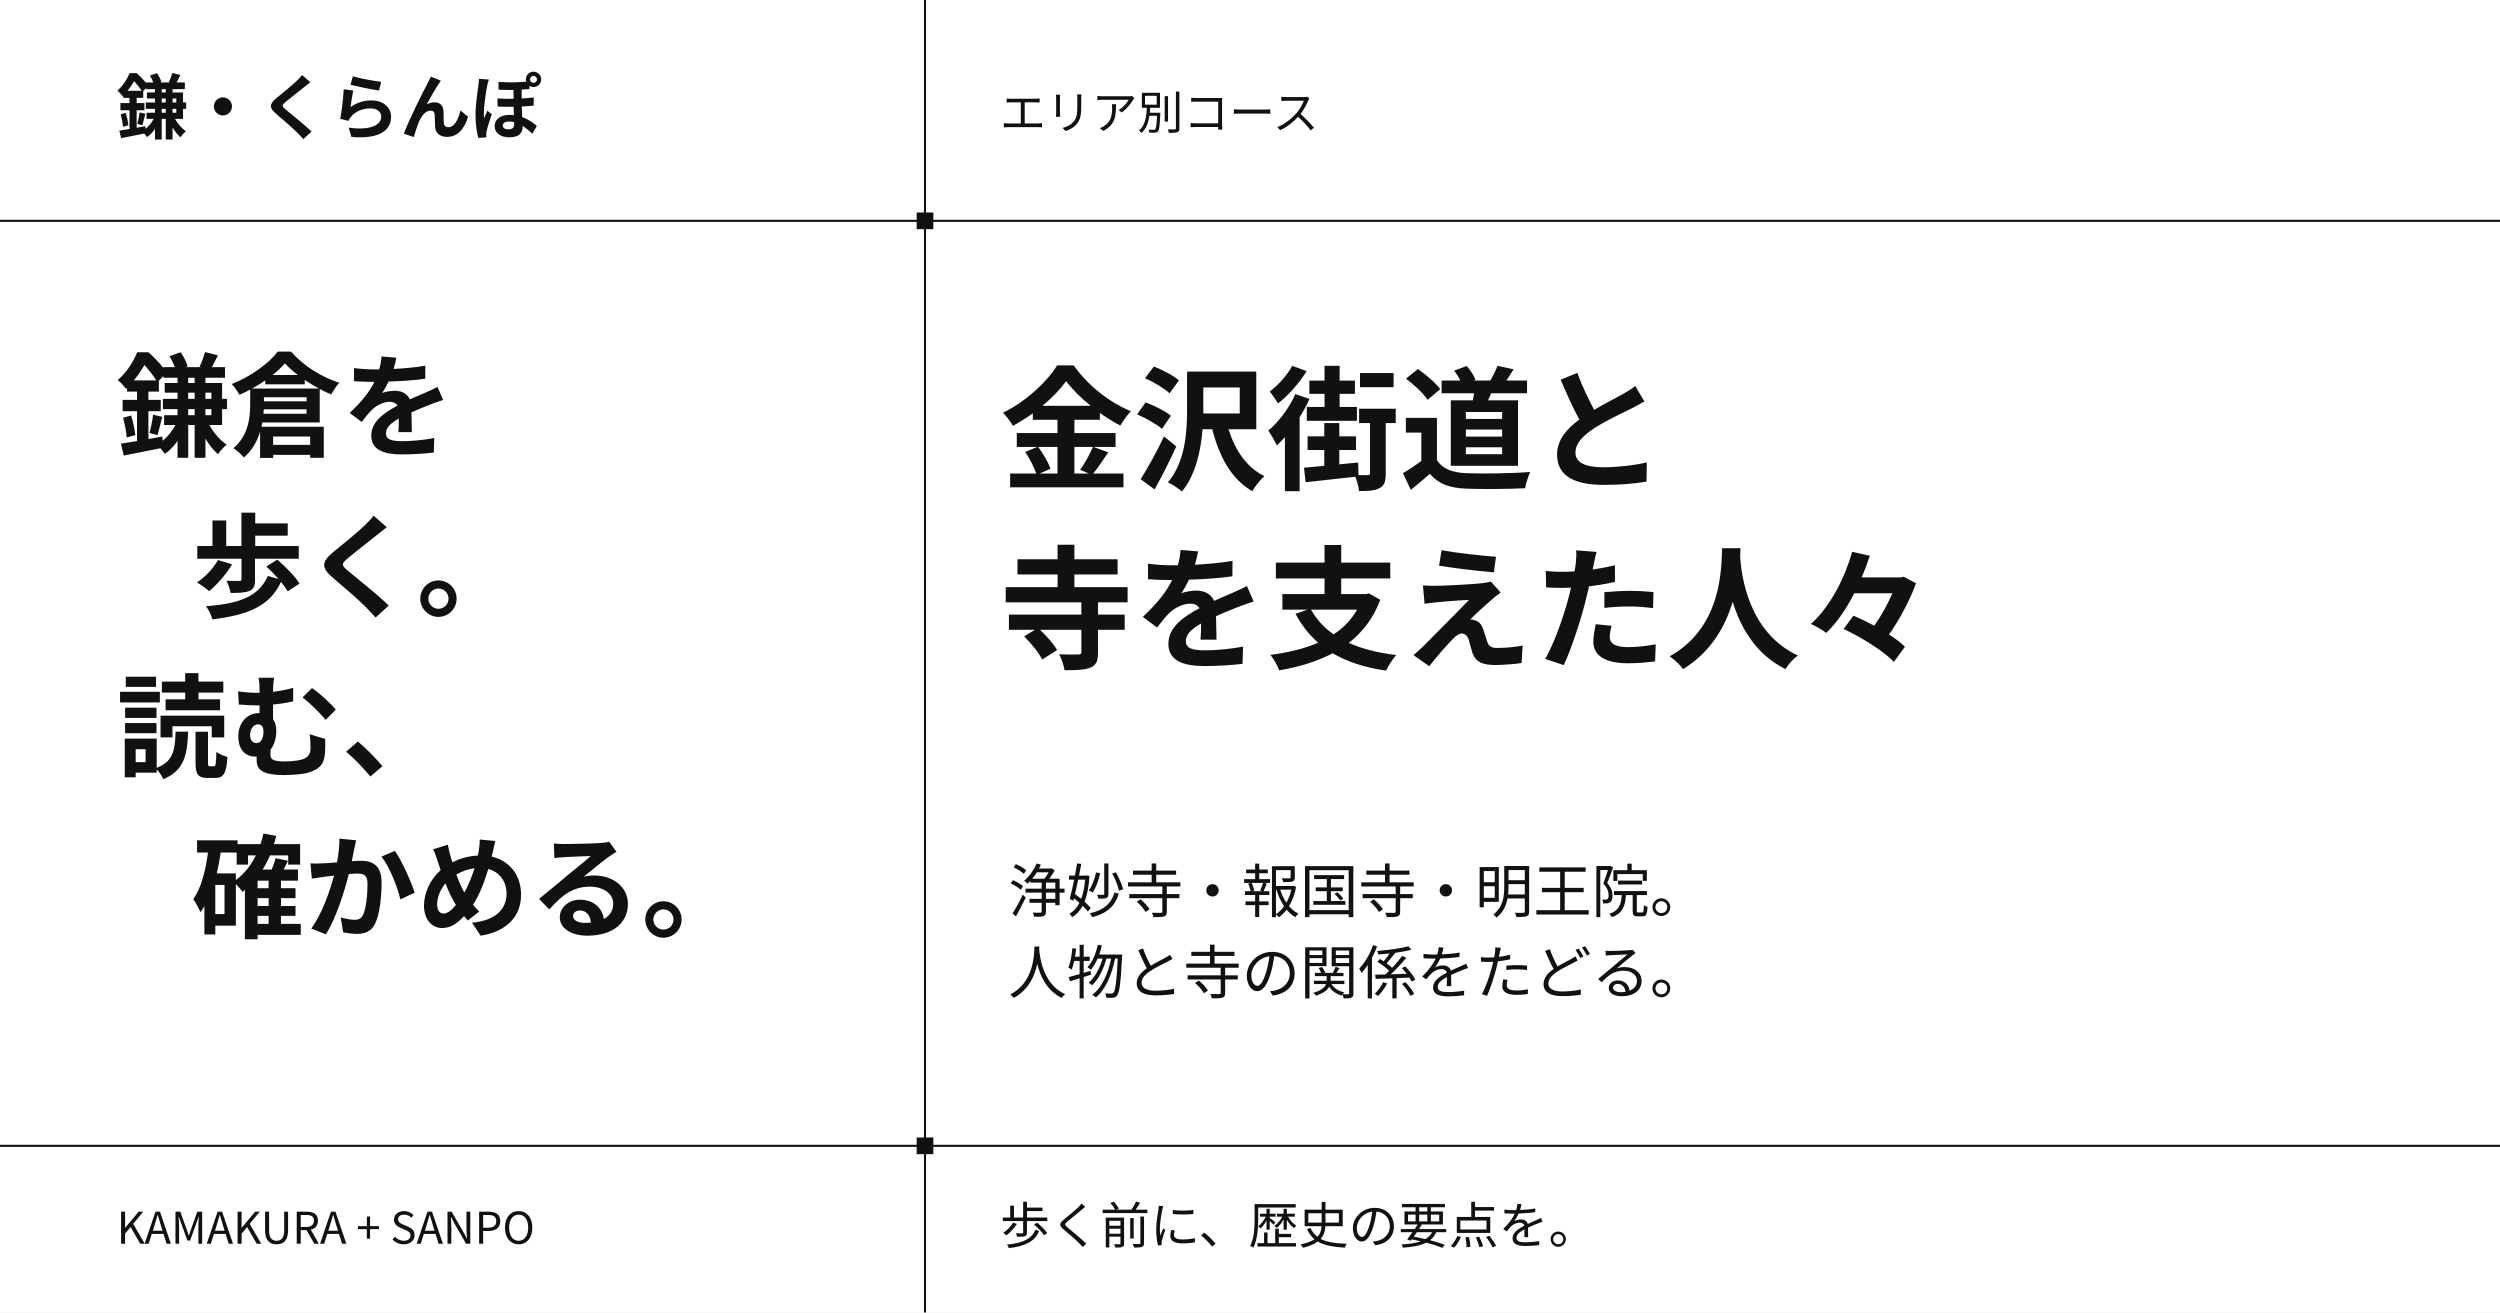
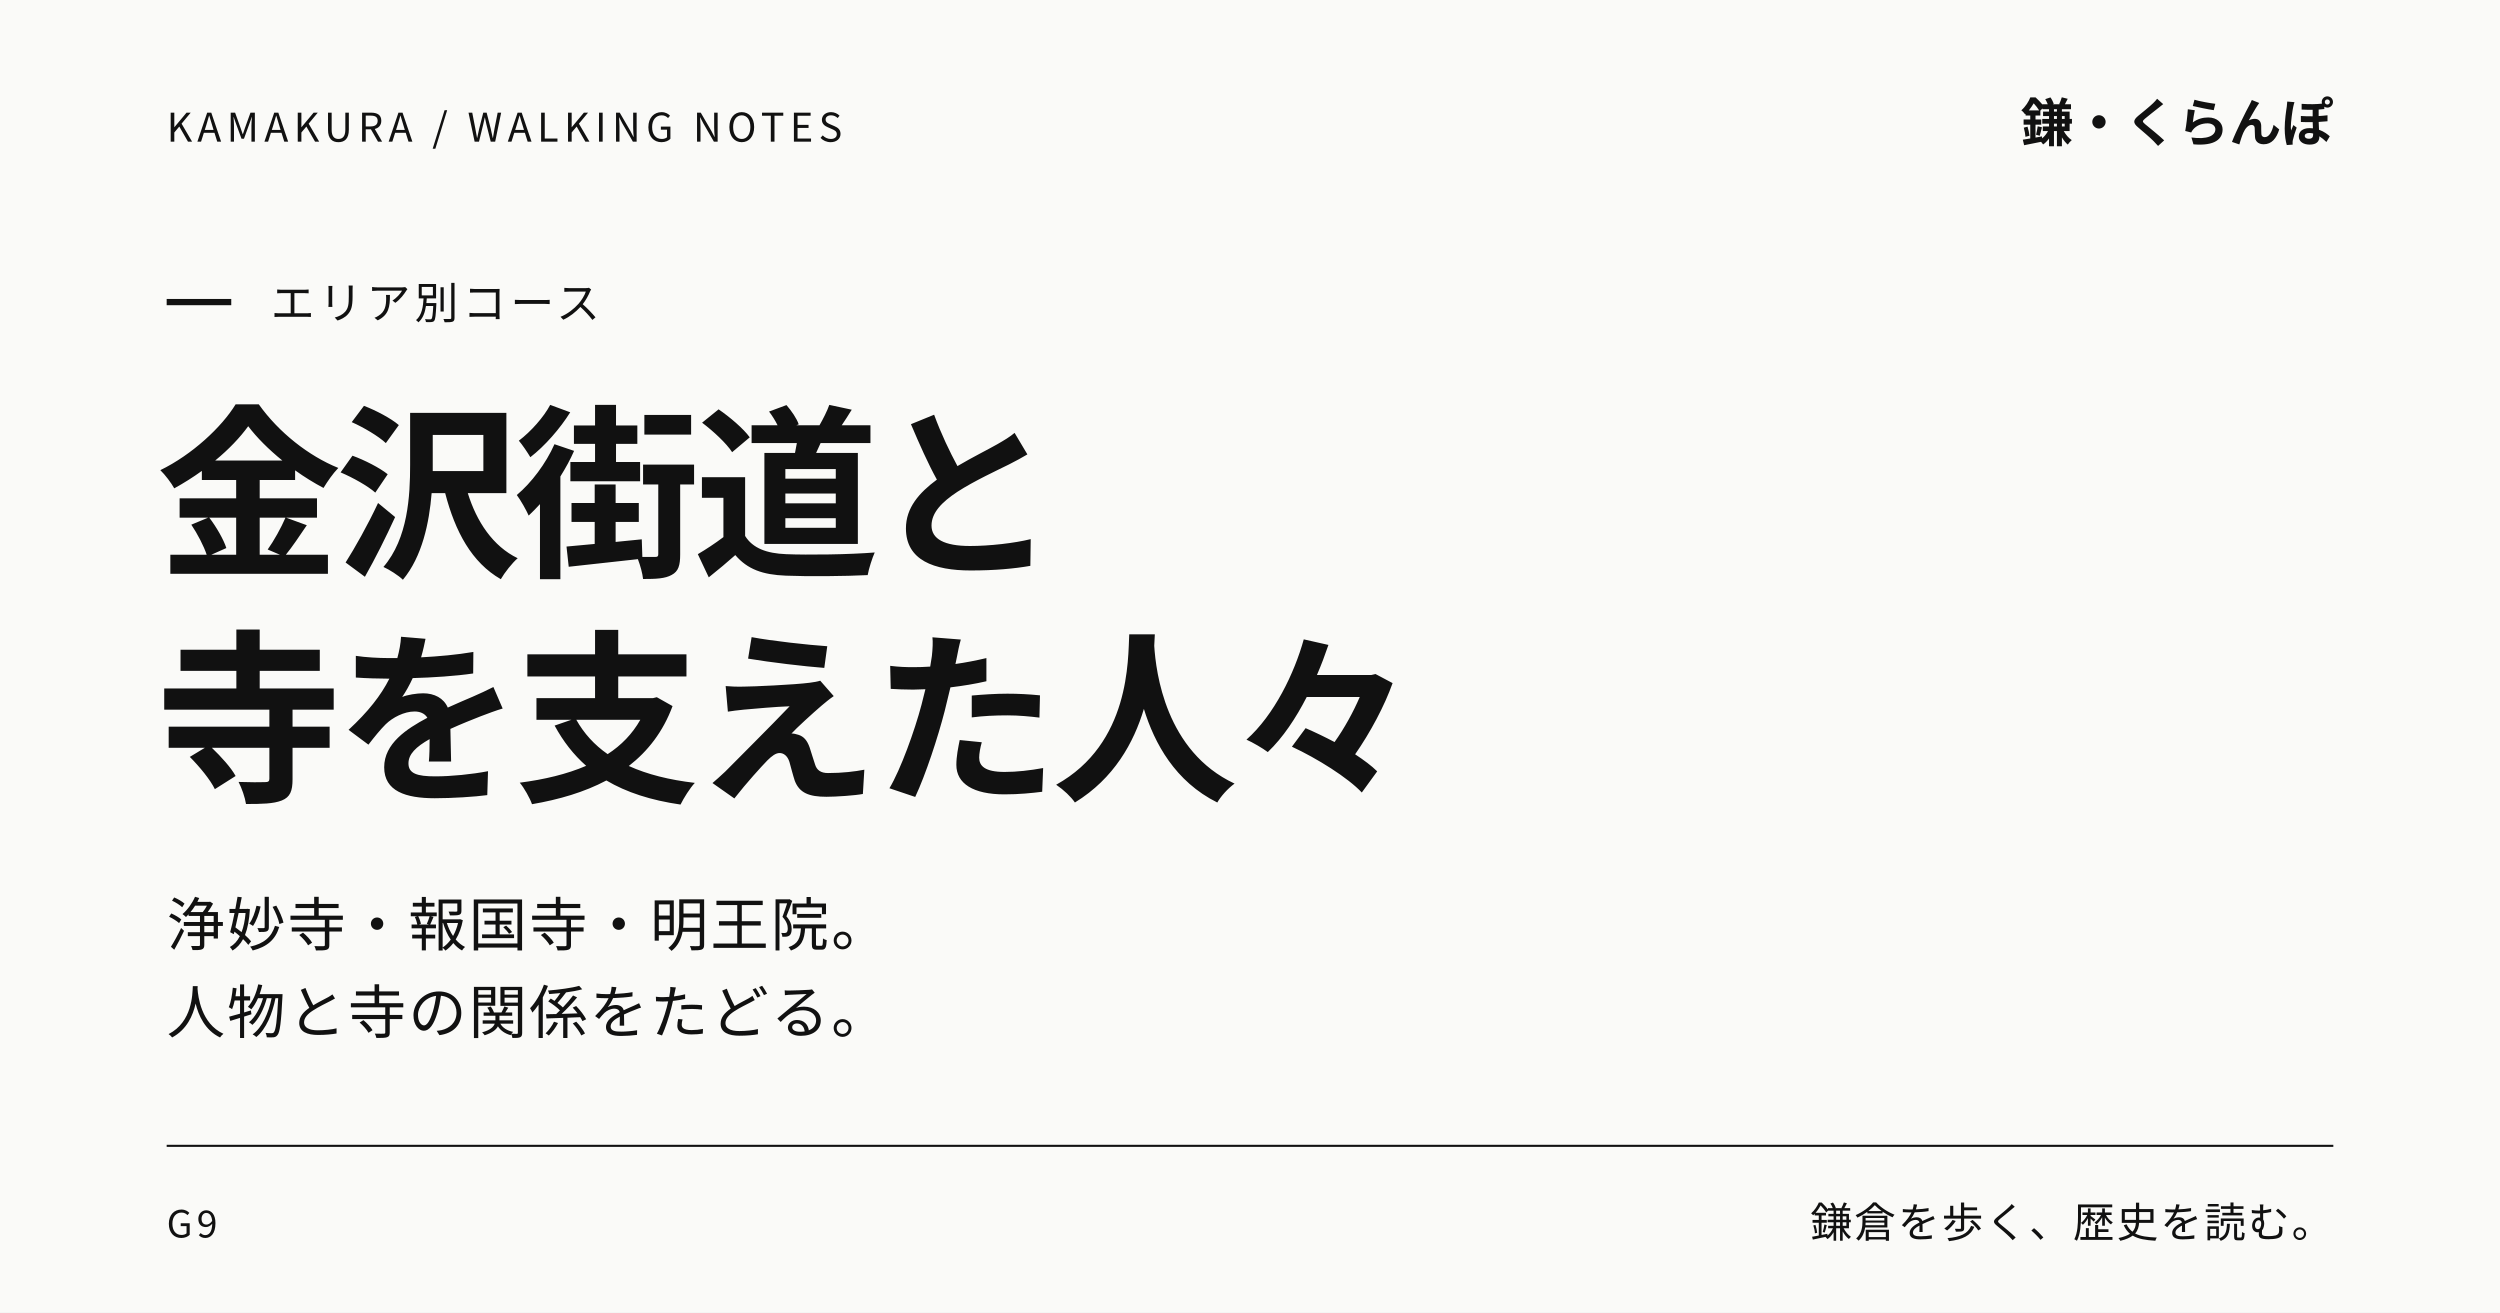
<svg xmlns="http://www.w3.org/2000/svg" width="1200" height="630" viewBox="0 0 1200 630">
-   <rect width="1200" height="630" fill="#fff" />
+   <rect width="1200" height="630" fill="#fafaf8" />
  <g fill="#111" font-family="Noto Sans CJK JP, sans-serif">
-     <text x="56" y="64" font-size="34" font-weight="700">鎌・くらんぽ</text>
-     <text x="480" y="62" font-size="22" font-weight="400">エリア別コース</text>
-     <path d="M444 0V630 M0 106H1200 M0 550H1200" fill="none" stroke="#111" stroke-width="1" />
-     <rect x="440" y="102" width="8" height="8" />
-     <rect x="440" y="546" width="8" height="8" />
-     <text x="56" y="215" font-size="54" font-weight="900">鎌倉を</text>
-     <text x="92" y="292" font-size="54" font-weight="900">歩く。</text>
-     <text x="56" y="369" font-size="54" font-weight="900">読む、</text>
-     <text x="92" y="446" font-size="54" font-weight="900">確かめる。</text>
-     <text x="480" y="230" font-size="64" font-weight="900">金沢街道と</text>
-     <text x="480" y="316" font-size="64" font-weight="900">寺を支えた人々</text>
-     <text x="484" y="438" font-size="28" font-weight="400">浄妙寺・報国寺・明王院。</text>
-     <text x="484" y="477" font-size="28" font-weight="400">人物と寺の関係をたどる。</text>
-     <text x="56" y="597" font-size="21" font-weight="400">KAMAKURA + SANPO</text>
-     <text x="480" y="597" font-size="24" font-weight="400">歩く前に、歴史の要点を。</text>
+     <text x="80" y="68" font-size="19" font-weight="400" letter-spacing="2.6" text-anchor="start">KAMAKURA / WALKING NOTES</text>
+     <text x="1120" y="68" font-size="25" font-weight="700" letter-spacing="0" text-anchor="end">鎌・くらんぽ</text>
+     <path d="M80 145H111" stroke="#111" stroke-width="3" />
+     <text x="130" y="153" font-size="21" font-weight="400" letter-spacing="2" text-anchor="start">エリア別コース</text>
+     <text x="75" y="270" font-size="89" font-weight="900" letter-spacing="-3" text-anchor="start">金沢街道と</text>
+     <text x="75" y="378" font-size="89" font-weight="900" letter-spacing="-3" text-anchor="start">寺を支えた人々</text>
+     <text x="80" y="454" font-size="28" font-weight="400" letter-spacing="1" text-anchor="start">浄妙寺・報国寺・明王院。</text>
+     <text x="80" y="496" font-size="28" font-weight="400" letter-spacing="1" text-anchor="start">人物と寺の関係をたどる。</text>
+     <path d="M80 550H1120" stroke="#111" stroke-width="1" />
+     <text x="80" y="594" font-size="18" font-weight="400" letter-spacing="2" text-anchor="start">G9</text>
+     <text x="1120" y="594" font-size="20" font-weight="400" letter-spacing="1" text-anchor="end">鎌倉を歩く、歴史を読む。</text>
  </g>
</svg>
